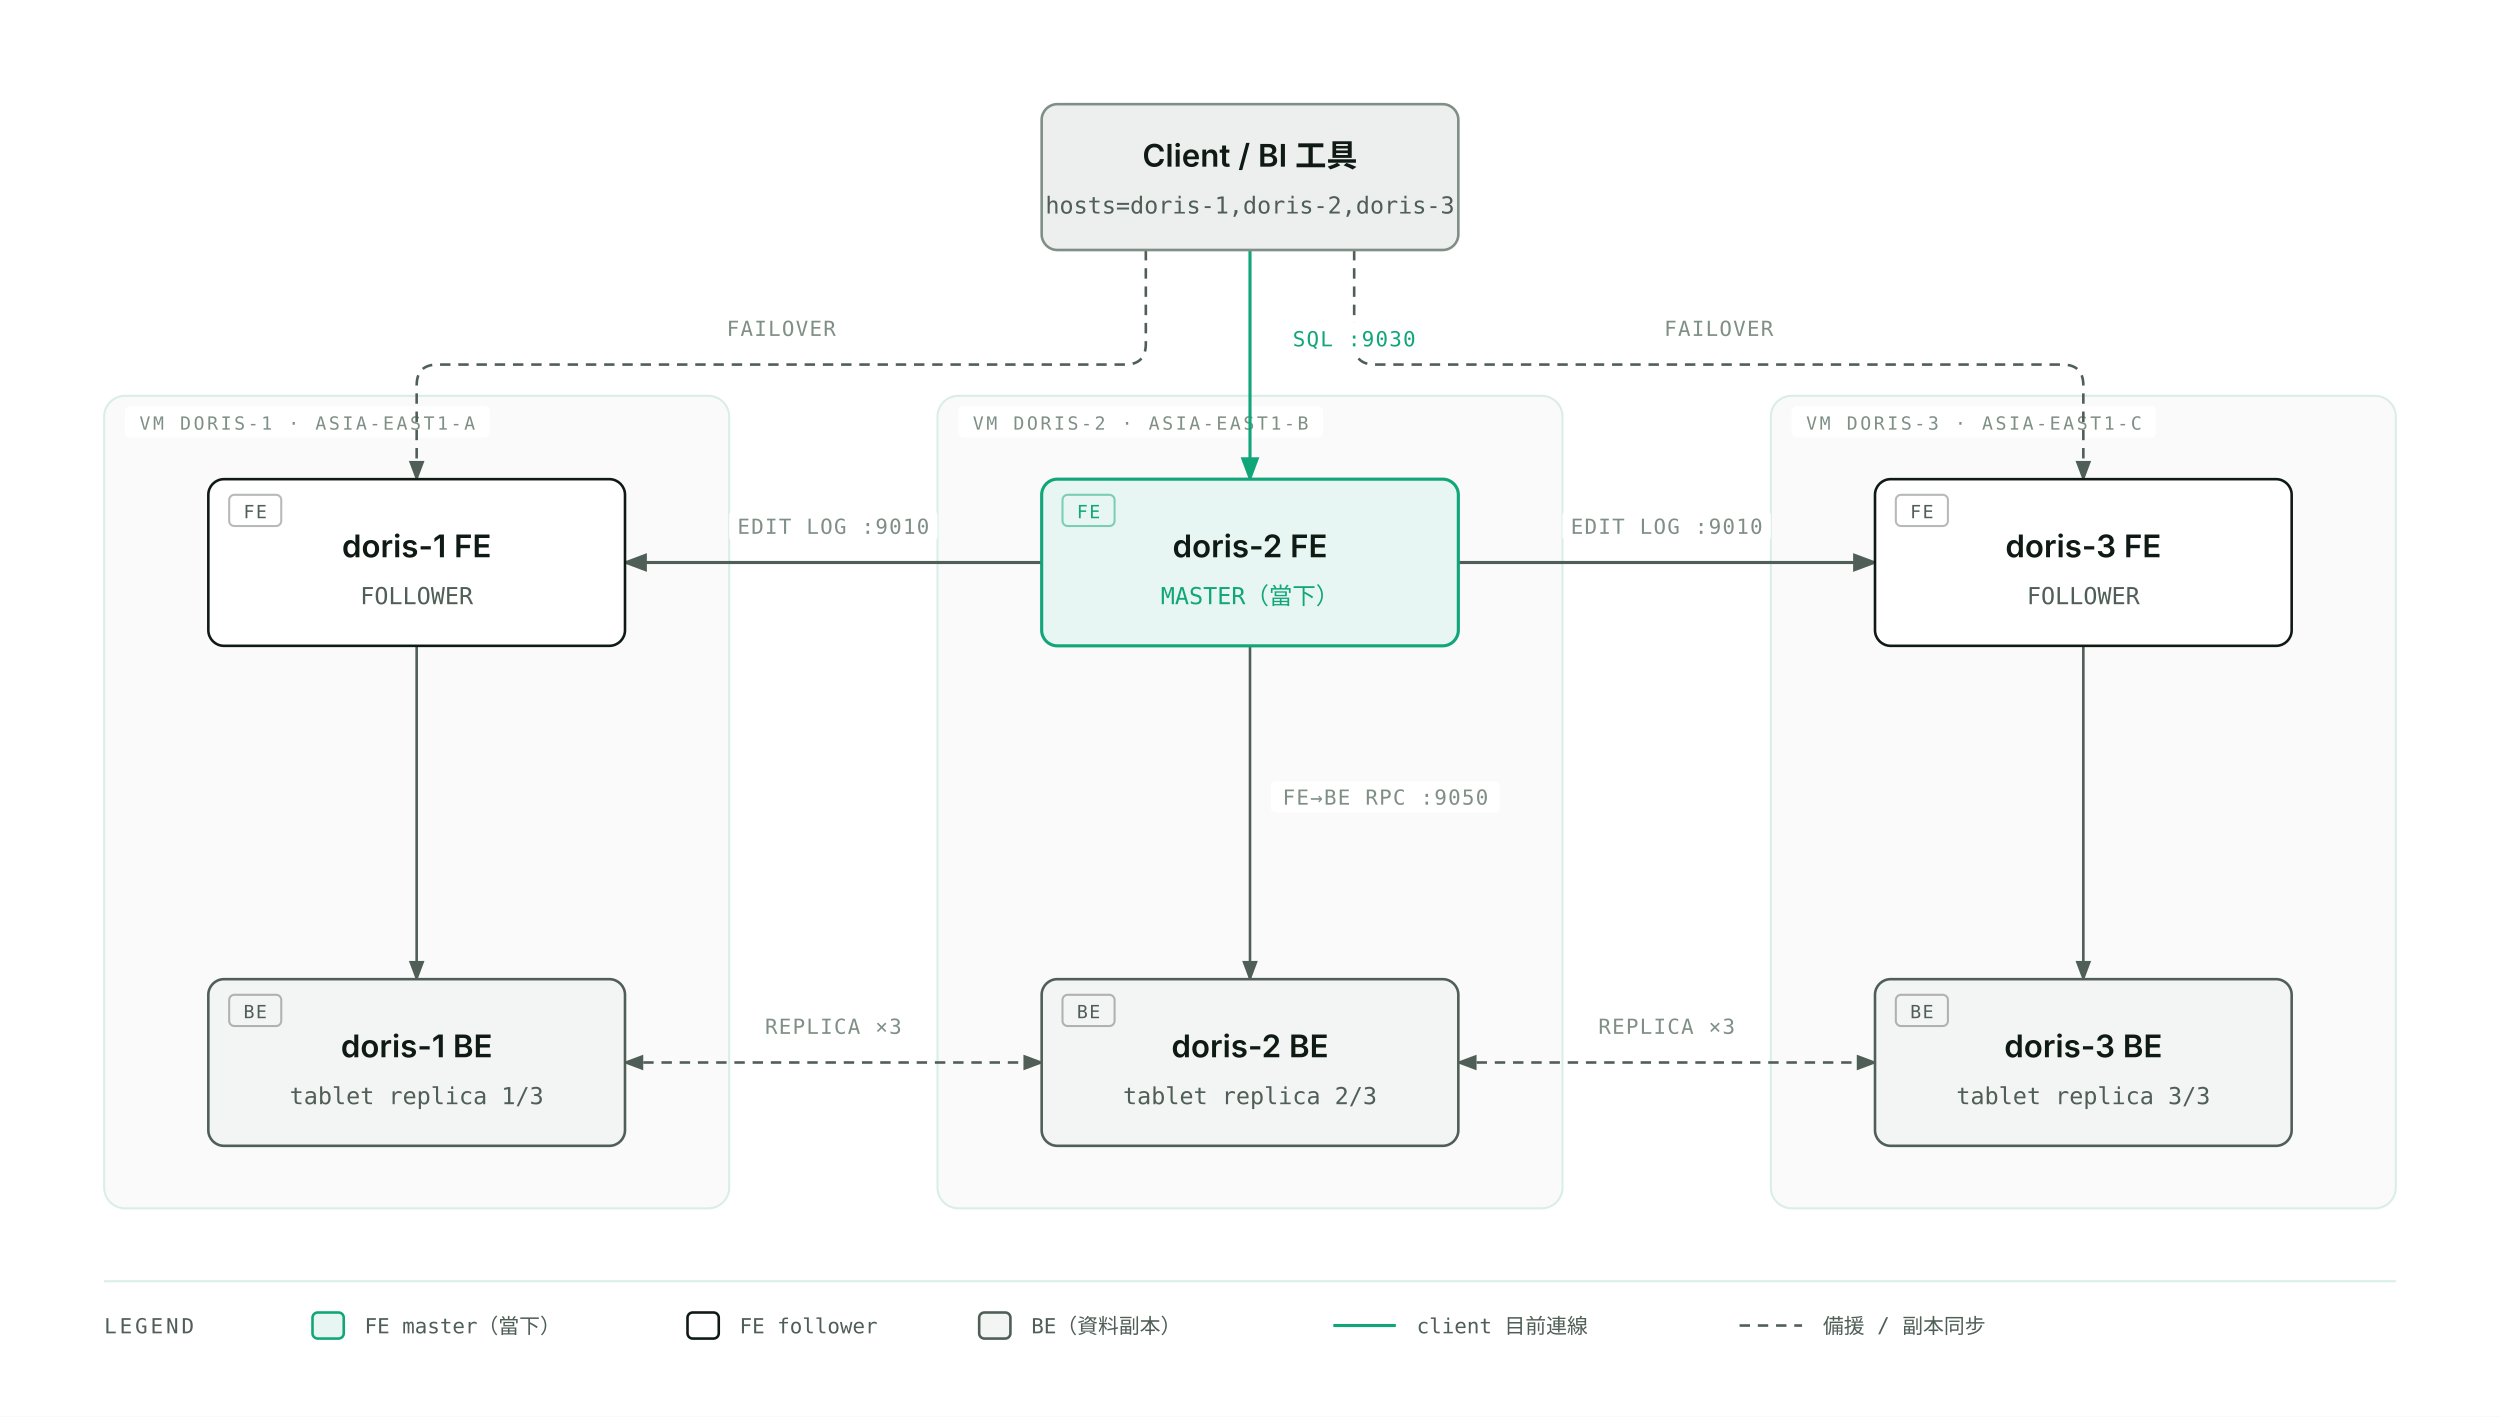
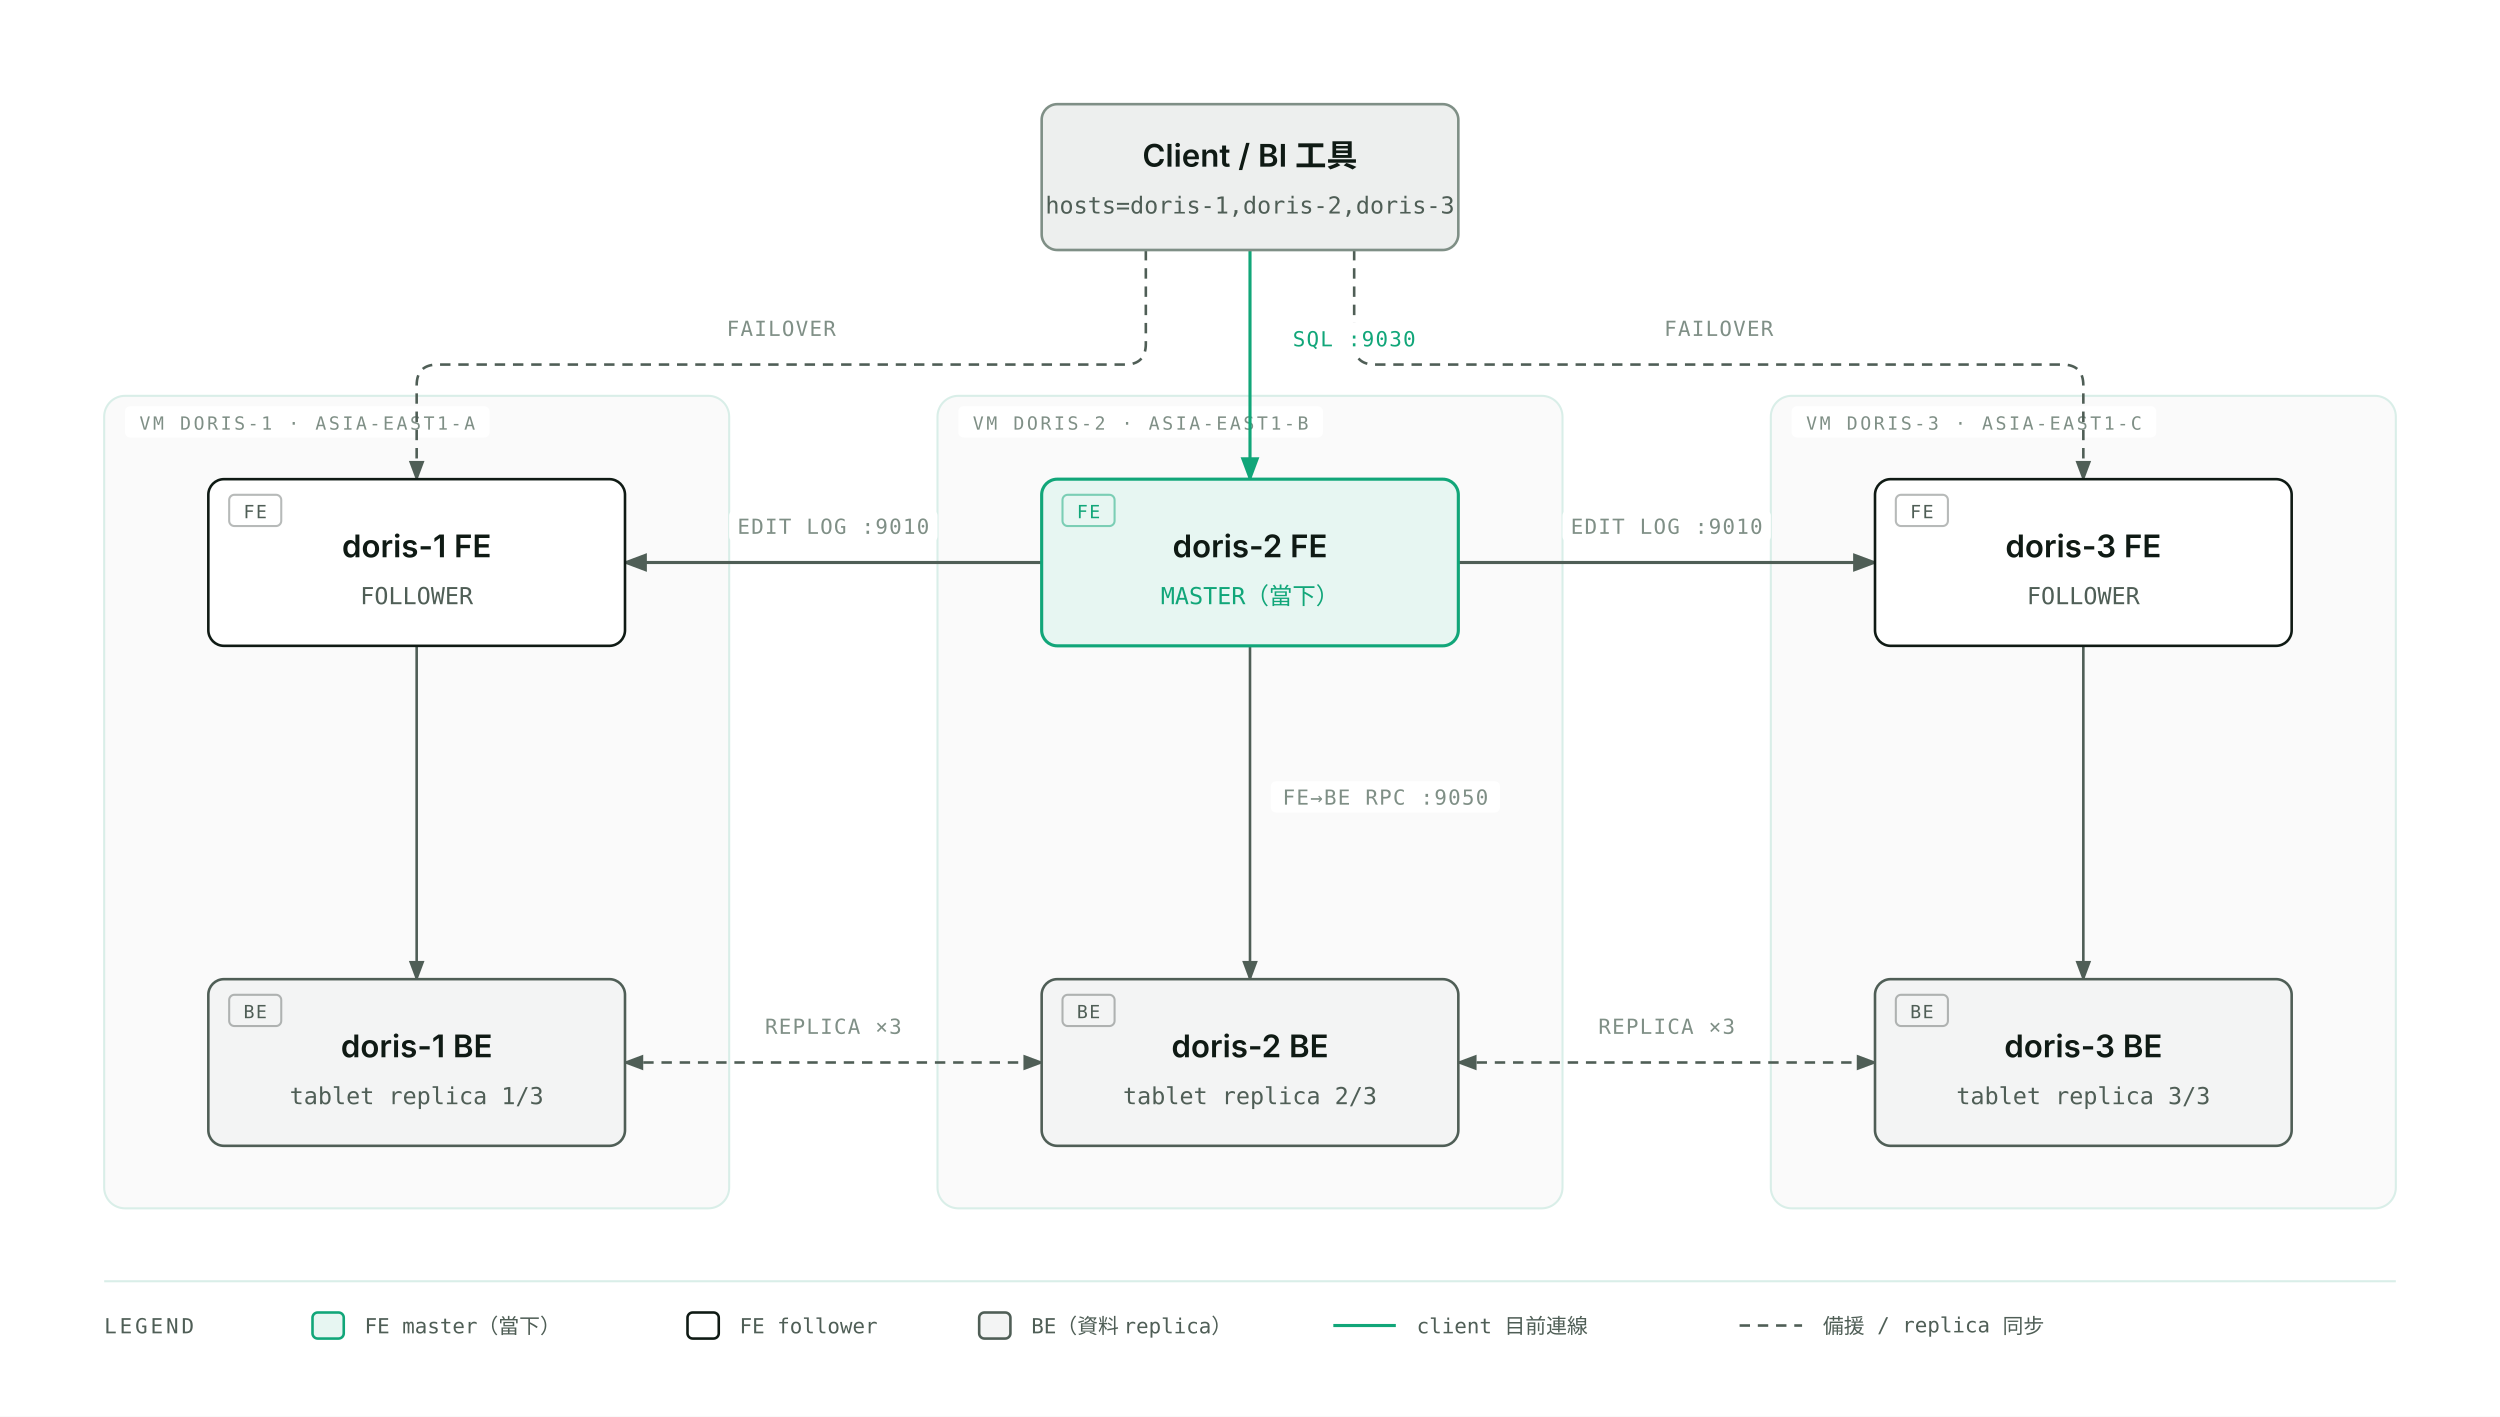
<svg xmlns="http://www.w3.org/2000/svg" viewBox="0 0 960 544" role="img" aria-labelledby="arch-normal-title arch-normal-desc">
  <defs>
    <marker id="an-arrow" markerWidth="8" markerHeight="6" refX="7" refY="3" orient="auto-start-reverse">
      <polygon points="0 0, 8 3, 0 6" fill="#4f5e56" />
    </marker>
    <marker id="an-arrow-accent" markerWidth="8" markerHeight="6" refX="7" refY="3" orient="auto">
      <polygon points="0 0, 8 3, 0 6" fill="#11a679" />
    </marker>
  </defs>
  <rect width="100%" height="100%" fill="#fff" />
  <g font-family="JetBrains Mono,monospace" font-size="7" letter-spacing="0.14em">
    <rect x="40" y="152" width="240" height="312" rx="8" fill="rgba(15,26,20,.02)" stroke="#d9eee8" stroke-width="0.8" />
    <rect x="48" y="156" width="140" height="12" rx="2" fill="#fff" />
    <text x="118" y="165" fill="#7f8f86" text-anchor="middle">VM DORIS-1 · ASIA-EAST1-A</text>
    <rect x="360" y="152" width="240" height="312" rx="8" fill="rgba(15,26,20,.02)" stroke="#d9eee8" stroke-width="0.8" />
    <rect x="368" y="156" width="140" height="12" rx="2" fill="#fff" />
    <text x="438" y="165" fill="#7f8f86" text-anchor="middle">VM DORIS-2 · ASIA-EAST1-B</text>
    <rect x="680" y="152" width="240" height="312" rx="8" fill="rgba(15,26,20,.02)" stroke="#d9eee8" stroke-width="0.8" />
    <rect x="688" y="156" width="140" height="12" rx="2" fill="#fff" />
    <text x="758" y="165" fill="#7f8f86" text-anchor="middle">VM DORIS-3 · ASIA-EAST1-C</text>
  </g>
  <g fill="none" stroke="#4f5e56" stroke-width="1">
    <line x1="480" y1="96" x2="480" y2="184" stroke="#11a679" stroke-width="1.2" marker-end="url(#an-arrow-accent)" />
    <path d="M440,96 V132 Q440,140 432,140 H168 Q160,140 160,148 V184" stroke-dasharray="4,3" marker-end="url(#an-arrow)" />
    <path d="M520,96 V132 Q520,140 528,140 H792 Q800,140 800,148 V184" stroke-dasharray="4,3" marker-end="url(#an-arrow)" />
    <line x1="400" y1="216" x2="240" y2="216" stroke-width="1.2" marker-end="url(#an-arrow)" />
    <line x1="560" y1="216" x2="720" y2="216" stroke-width="1.2" marker-end="url(#an-arrow)" />
    <line x1="160" y1="248" x2="160" y2="376" marker-end="url(#an-arrow)" />
    <line x1="480" y1="248" x2="480" y2="376" marker-end="url(#an-arrow)" />
    <line x1="800" y1="248" x2="800" y2="376" marker-end="url(#an-arrow)" />
    <line x1="240" y1="408" x2="400" y2="408" stroke-dasharray="4,3" marker-start="url(#an-arrow)" marker-end="url(#an-arrow)" />
    <line x1="560" y1="408" x2="720" y2="408" stroke-dasharray="4,3" marker-start="url(#an-arrow)" marker-end="url(#an-arrow)" />
  </g>
  <g font-family="JetBrains Mono,monospace" font-size="8" letter-spacing="0.06em" text-anchor="middle">
    <rect x="488" y="124" width="64" height="12" rx="2" fill="#fff" />
    <text x="520" y="133" fill="#11a679">SQL :9030</text>
    <rect x="276" y="120" width="48" height="12" rx="2" fill="#fff" />
    <text x="300" y="129" fill="#7f8f86">FAILOVER</text>
    <rect x="636" y="120" width="48" height="12" rx="2" fill="#fff" />
    <text x="660" y="129" fill="#7f8f86">FAILOVER</text>
    <rect x="280" y="196" width="80" height="12" rx="2" fill="#fff" />
    <text x="320" y="205" fill="#7f8f86">EDIT LOG :9010</text>
    <rect x="600" y="196" width="80" height="12" rx="2" fill="#fff" />
    <text x="640" y="205" fill="#7f8f86">EDIT LOG :9010</text>
    <rect x="488" y="300" width="88" height="12" rx="2" fill="#fff" />
    <text x="532" y="309" fill="#7f8f86">FE→BE RPC :9050</text>
    <rect x="288" y="388" width="64" height="12" rx="2" fill="#fff" />
    <text x="320" y="397" fill="#7f8f86">REPLICA ×3</text>
    <rect x="608" y="388" width="64" height="12" rx="2" fill="#fff" />
    <text x="640" y="397" fill="#7f8f86">REPLICA ×3</text>
  </g>
  <rect x="400" y="40" width="160" height="56" rx="6" fill="#fff" />
  <rect x="400" y="40" width="160" height="56" rx="6" fill="rgba(79,94,86,.10)" stroke="#7f8f86" stroke-width="1" />
  <text x="480" y="64" fill="#0f1a14" font-size="12" font-weight="600" font-family="Inter,Noto Sans TC,sans-serif" text-anchor="middle">Client / BI 工具</text>
  <text x="480" y="82" fill="#4f5e56" font-size="9" font-family="JetBrains Mono,monospace" text-anchor="middle">hosts=doris-1,doris-2,doris-3</text>
  <g font-family="Inter,Noto Sans TC,sans-serif" font-size="12" font-weight="600" text-anchor="middle">
    <rect x="80" y="184" width="160" height="64" rx="6" fill="#fff" />
    <rect x="80" y="184" width="160" height="64" rx="6" fill="#fff" stroke="#0f1a14" stroke-width="1" />
    <rect x="88" y="190" width="20" height="12" rx="2" fill="transparent" stroke="rgba(15,26,20,.30)" stroke-width="0.8" />
    <text x="98" y="199" fill="#4f5e56" font-size="7" font-weight="500" font-family="JetBrains Mono,monospace" letter-spacing="0.08em">FE</text>
    <text x="160" y="214" fill="#0f1a14">doris-1 FE</text>
    <text x="160" y="232" fill="#4f5e56" font-size="9" font-weight="400" font-family="JetBrains Mono,monospace">FOLLOWER</text>
    <rect x="400" y="184" width="160" height="64" rx="6" fill="#fff" />
    <rect x="400" y="184" width="160" height="64" rx="6" fill="rgba(17,166,121,.10)" stroke="#11a679" stroke-width="1.2" />
    <rect x="408" y="190" width="20" height="12" rx="2" fill="transparent" stroke="#11a679" stroke-opacity="0.5" stroke-width="0.8" />
    <text x="418" y="199" fill="#11a679" font-size="7" font-weight="500" font-family="JetBrains Mono,monospace" letter-spacing="0.08em">FE</text>
    <text x="480" y="214" fill="#0f1a14">doris-2 FE</text>
    <text x="480" y="232" fill="#11a679" font-size="9" font-weight="500" font-family="JetBrains Mono,monospace">MASTER（當下）</text>
    <rect x="720" y="184" width="160" height="64" rx="6" fill="#fff" />
    <rect x="720" y="184" width="160" height="64" rx="6" fill="#fff" stroke="#0f1a14" stroke-width="1" />
    <rect x="728" y="190" width="20" height="12" rx="2" fill="transparent" stroke="rgba(15,26,20,.30)" stroke-width="0.8" />
    <text x="738" y="199" fill="#4f5e56" font-size="7" font-weight="500" font-family="JetBrains Mono,monospace" letter-spacing="0.08em">FE</text>
    <text x="800" y="214" fill="#0f1a14">doris-3 FE</text>
    <text x="800" y="232" fill="#4f5e56" font-size="9" font-weight="400" font-family="JetBrains Mono,monospace">FOLLOWER</text>
  </g>
  <g font-family="Inter,Noto Sans TC,sans-serif" font-size="12" font-weight="600" text-anchor="middle">
    <rect x="80" y="376" width="160" height="64" rx="6" fill="#fff" />
    <rect x="80" y="376" width="160" height="64" rx="6" fill="rgba(15,26,20,.05)" stroke="#4f5e56" stroke-width="1" />
    <rect x="88" y="382" width="20" height="12" rx="2" fill="transparent" stroke="rgba(15,26,20,.30)" stroke-width="0.8" />
    <text x="98" y="391" fill="#4f5e56" font-size="7" font-weight="500" font-family="JetBrains Mono,monospace" letter-spacing="0.08em">BE</text>
    <text x="160" y="406" fill="#0f1a14">doris-1 BE</text>
    <text x="160" y="424" fill="#4f5e56" font-size="9" font-weight="400" font-family="JetBrains Mono,monospace">tablet replica 1/3</text>
    <rect x="400" y="376" width="160" height="64" rx="6" fill="#fff" />
    <rect x="400" y="376" width="160" height="64" rx="6" fill="rgba(15,26,20,.05)" stroke="#4f5e56" stroke-width="1" />
    <rect x="408" y="382" width="20" height="12" rx="2" fill="transparent" stroke="rgba(15,26,20,.30)" stroke-width="0.8" />
    <text x="418" y="391" fill="#4f5e56" font-size="7" font-weight="500" font-family="JetBrains Mono,monospace" letter-spacing="0.08em">BE</text>
    <text x="480" y="406" fill="#0f1a14">doris-2 BE</text>
    <text x="480" y="424" fill="#4f5e56" font-size="9" font-weight="400" font-family="JetBrains Mono,monospace">tablet replica 2/3</text>
    <rect x="720" y="376" width="160" height="64" rx="6" fill="#fff" />
    <rect x="720" y="376" width="160" height="64" rx="6" fill="rgba(15,26,20,.05)" stroke="#4f5e56" stroke-width="1" />
    <rect x="728" y="382" width="20" height="12" rx="2" fill="transparent" stroke="rgba(15,26,20,.30)" stroke-width="0.8" />
    <text x="738" y="391" fill="#4f5e56" font-size="7" font-weight="500" font-family="JetBrains Mono,monospace" letter-spacing="0.08em">BE</text>
    <text x="800" y="406" fill="#0f1a14">doris-3 BE</text>
    <text x="800" y="424" fill="#4f5e56" font-size="9" font-weight="400" font-family="JetBrains Mono,monospace">tablet replica 3/3</text>
  </g>
  <line x1="40" y1="492" x2="920" y2="492" stroke="#d9eee8" stroke-width="0.8" />
  <g font-family="JetBrains Mono,monospace" font-size="8" fill="#4f5e56">
    <text x="40" y="512" letter-spacing="0.14em">LEGEND</text>
    <rect x="120" y="504" width="12" height="10" rx="2" fill="rgba(17,166,121,.10)" stroke="#11a679" stroke-width="1" />
    <text x="140" y="512">FE master（當下）</text>
    <rect x="264" y="504" width="12" height="10" rx="2" fill="#fff" stroke="#0f1a14" stroke-width="1" />
    <text x="284" y="512">FE follower</text>
    <rect x="376" y="504" width="12" height="10" rx="2" fill="rgba(15,26,20,.05)" stroke="#4f5e56" stroke-width="1" />
-     <text x="396" y="512">BE（資料副本）</text>
+     <text x="396" y="512">BE（資料 replica）</text>
    <line x1="512" y1="509" x2="536" y2="509" stroke="#11a679" stroke-width="1.2" />
    <text x="544" y="512">client 目前連線</text>
    <line x1="668" y1="509" x2="692" y2="509" stroke="#4f5e56" stroke-width="1" stroke-dasharray="4,3" />
-     <text x="700" y="512">備援 / 副本同步</text>
+     <text x="700" y="512">備援 / replica 同步</text>
  </g>
</svg>
